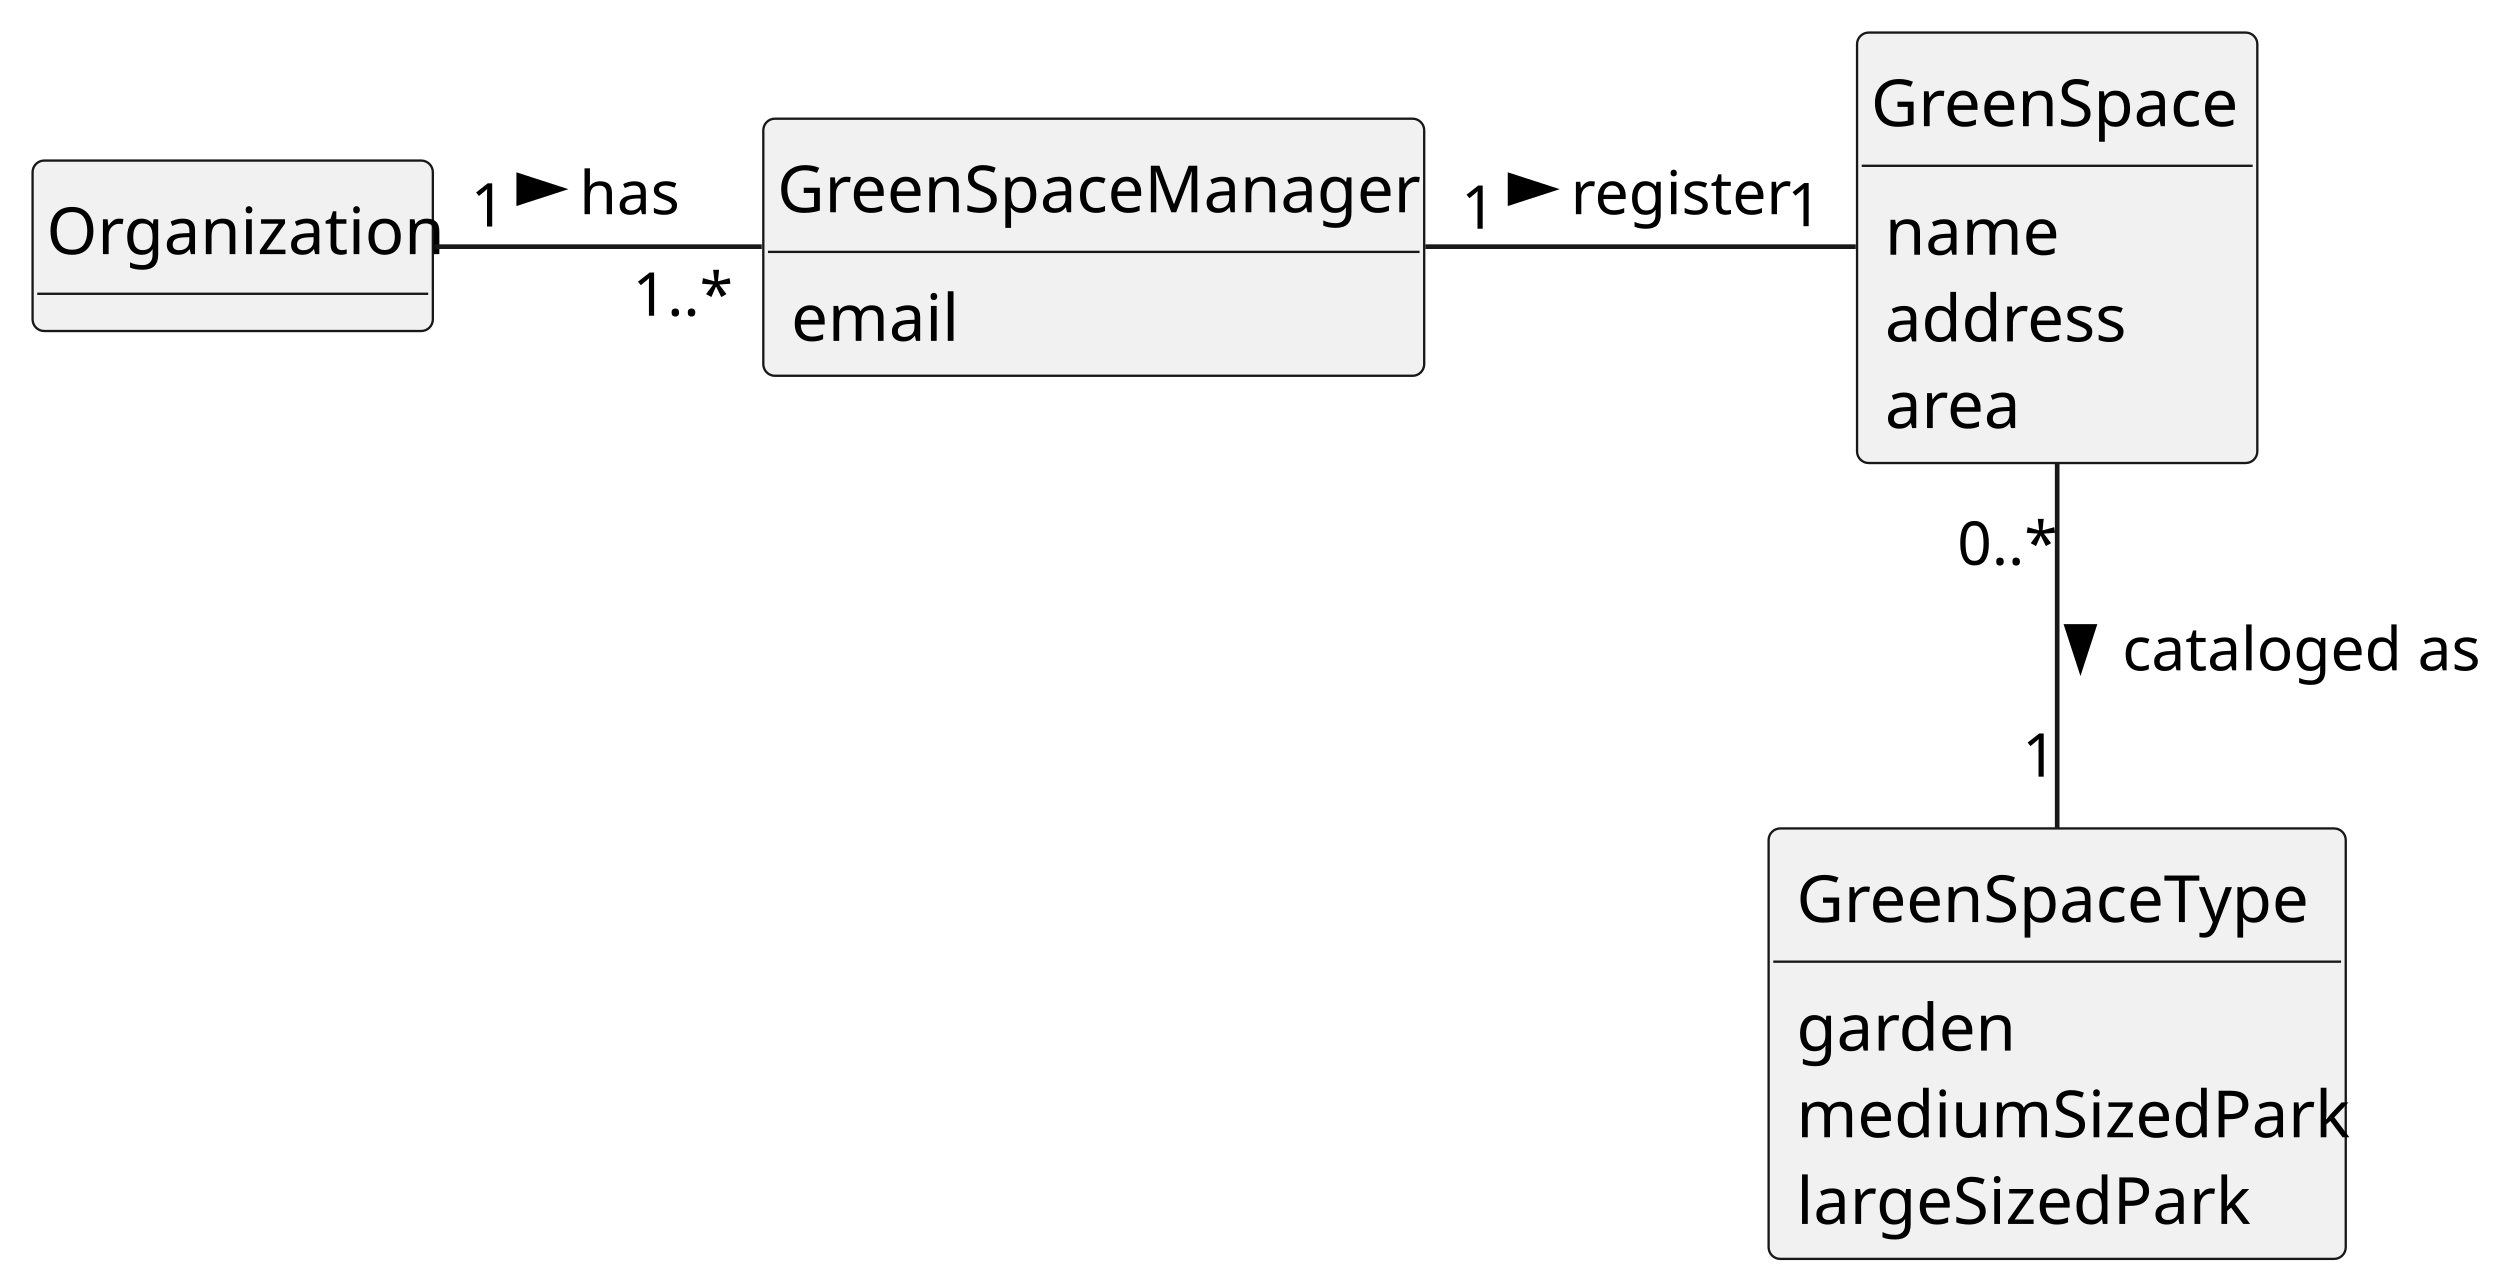
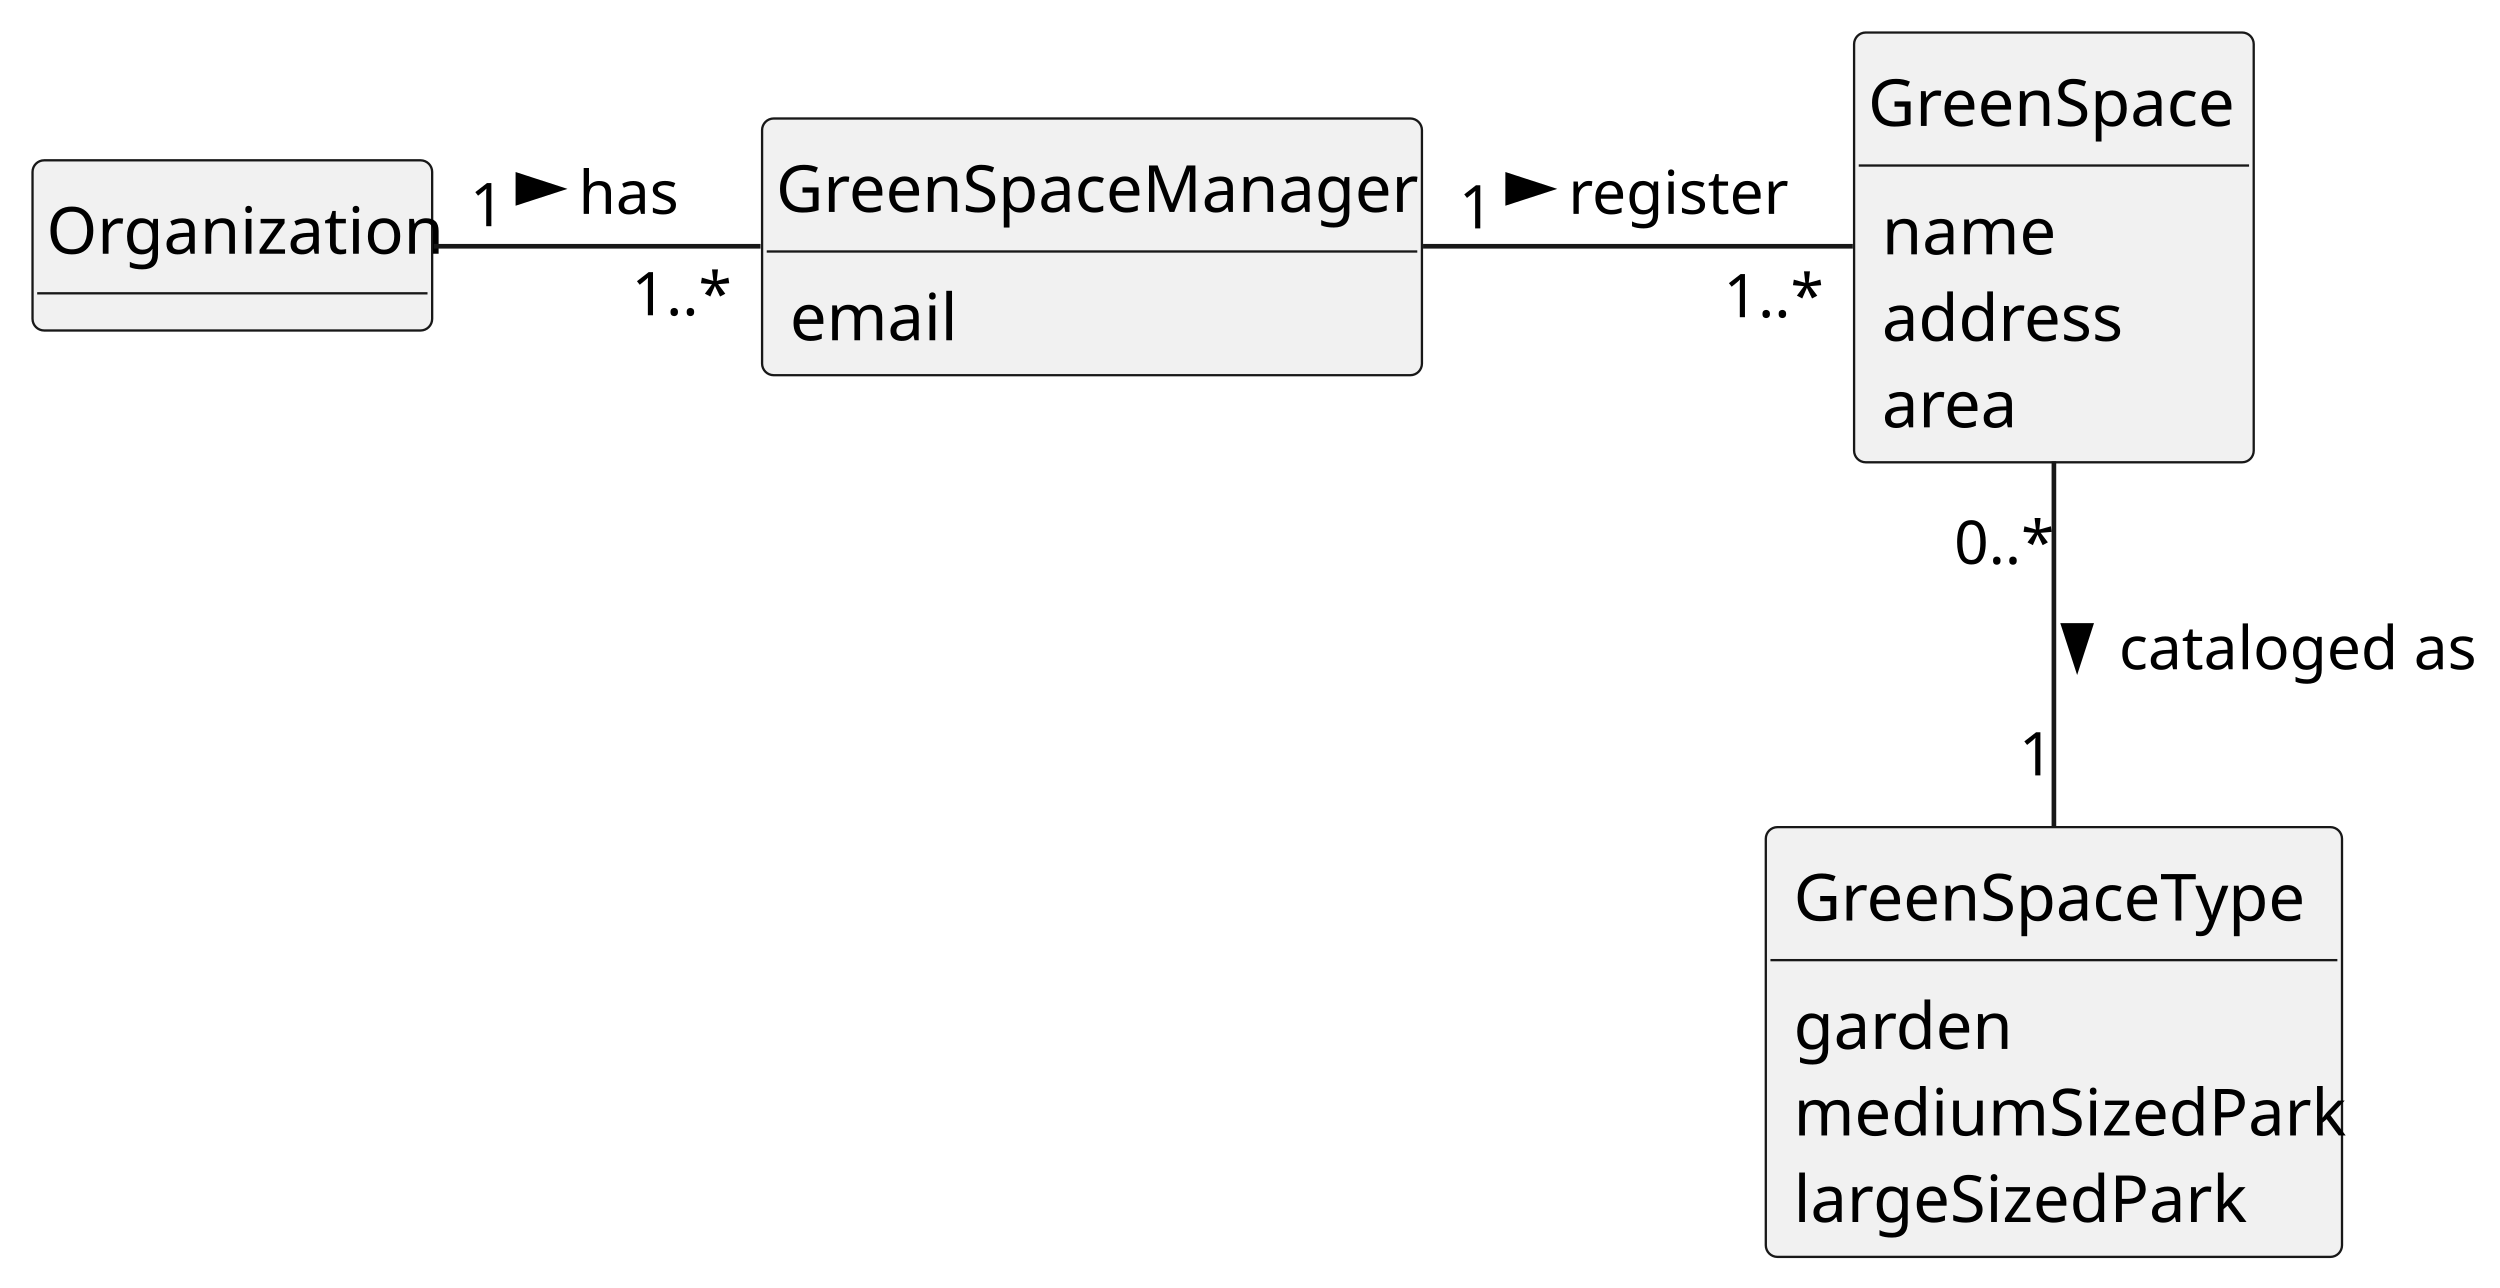
- <svg xmlns="http://www.w3.org/2000/svg" contentStyleType="text/css" height="193.9px" preserveAspectRatio="none" style="width:376px;height:193px;background:#FFFFFF;" version="1.1" viewBox="0 0 376 193" width="376.6px" zoomAndPan="magnify">
+ <svg xmlns="http://www.w3.org/2000/svg" contentStyleType="text/css" height="277px" preserveAspectRatio="none" style="width:538px;height:277px;background:#FFFFFF;" version="1.1" viewBox="0 0 538 277" width="538px" zoomAndPan="magnify">
  <defs />
  <g>
    <g id="elem_Organization">
-       <rect codeLine="12" fill="#F1F1F1" height="25.635" id="Organization" rx="1.75" ry="1.75" style="stroke:#181818;stroke-width:0.35;" width="60.2" x="4.9" y="24.15" />
-       <text fill="#000000" font-family="sans-serif" font-size="9.8" lengthAdjust="spacing" textLength="56" x="7" y="38.225">Organization</text>
-       <line style="stroke:#181818;stroke-width:0.35;" x1="5.6" x2="64.4" y1="44.185" y2="44.185" />
+       <rect codeLine="12" fill="#F1F1F1" height="36.621" id="Organization" rx="2.5" ry="2.5" style="stroke:#181818;stroke-width:0.5;" width="86" x="7" y="34.5" />
+       <text fill="#000000" font-family="sans-serif" font-size="14" lengthAdjust="spacing" textLength="80" x="10" y="54.607">Organization</text>
+       <line style="stroke:#181818;stroke-width:0.5;" x1="8" x2="92" y1="63.121" y2="63.121" />
    </g>
    <g id="elem_GreenSpaceManager">
-       <rect codeLine="15" fill="#F1F1F1" height="38.669" id="GreenSpaceManager" rx="1.75" ry="1.75" style="stroke:#181818;stroke-width:0.35;" width="99.4" x="114.8" y="17.85" />
-       <text fill="#000000" font-family="sans-serif" font-size="9.8" lengthAdjust="spacing" textLength="95.2" x="116.9" y="31.925">GreenSpaceManager</text>
-       <line style="stroke:#181818;stroke-width:0.35;" x1="115.5" x2="213.5" y1="37.885" y2="37.885" />
-       <text fill="#000000" font-family="sans-serif" font-size="9.8" lengthAdjust="spacing" textLength="23.1" x="119" y="51.26">email</text>
+       <rect codeLine="15" fill="#F1F1F1" height="55.242" id="GreenSpaceManager" rx="2.5" ry="2.5" style="stroke:#181818;stroke-width:0.5;" width="142" x="164" y="25.5" />
+       <text fill="#000000" font-family="sans-serif" font-size="14" lengthAdjust="spacing" textLength="136" x="167" y="45.607">GreenSpaceManager</text>
+       <line style="stroke:#181818;stroke-width:0.5;" x1="165" x2="305" y1="54.121" y2="54.121" />
+       <text fill="#000000" font-family="sans-serif" font-size="14" lengthAdjust="spacing" textLength="33" x="170" y="73.228">email</text>
    </g>
    <g id="elem_GreenSpace">
-       <rect codeLine="19" fill="#F1F1F1" height="64.739" id="GreenSpace" rx="1.75" ry="1.75" style="stroke:#181818;stroke-width:0.35;" width="60.2" x="279.3" y="4.9" />
-       <text fill="#000000" font-family="sans-serif" font-size="9.8" lengthAdjust="spacing" textLength="56" x="281.4" y="18.975">GreenSpace</text>
-       <line style="stroke:#181818;stroke-width:0.35;" x1="280" x2="338.8" y1="24.935" y2="24.935" />
-       <text fill="#000000" font-family="sans-serif" font-size="9.8" lengthAdjust="spacing" textLength="24.5" x="283.5" y="38.31">name</text>
-       <text fill="#000000" font-family="sans-serif" font-size="9.8" lengthAdjust="spacing" textLength="35.7" x="283.5" y="51.345">address</text>
-       <text fill="#000000" font-family="sans-serif" font-size="9.8" lengthAdjust="spacing" textLength="20.3" x="283.5" y="64.379">area</text>
+       <rect codeLine="19" fill="#F1F1F1" height="92.484" id="GreenSpace" rx="2.5" ry="2.5" style="stroke:#181818;stroke-width:0.5;" width="86" x="399" y="7" />
+       <text fill="#000000" font-family="sans-serif" font-size="14" lengthAdjust="spacing" textLength="80" x="402" y="27.107">GreenSpace</text>
+       <line style="stroke:#181818;stroke-width:0.5;" x1="400" x2="484" y1="35.621" y2="35.621" />
+       <text fill="#000000" font-family="sans-serif" font-size="14" lengthAdjust="spacing" textLength="35" x="405" y="54.728">name</text>
+       <text fill="#000000" font-family="sans-serif" font-size="14" lengthAdjust="spacing" textLength="51" x="405" y="73.35">address</text>
+       <text fill="#000000" font-family="sans-serif" font-size="14" lengthAdjust="spacing" textLength="29" x="405" y="91.971">area</text>
    </g>
    <g id="elem_GreenSpaceType">
-       <rect codeLine="25" fill="#F1F1F1" height="64.739" id="GreenSpaceType" rx="1.75" ry="1.75" style="stroke:#181818;stroke-width:0.35;" width="86.8" x="266" y="124.6" />
-       <text fill="#000000" font-family="sans-serif" font-size="9.8" lengthAdjust="spacing" textLength="78.4" x="270.2" y="138.675">GreenSpaceType</text>
-       <line style="stroke:#181818;stroke-width:0.35;" x1="266.7" x2="352.1" y1="144.635" y2="144.635" />
-       <text fill="#000000" font-family="sans-serif" font-size="9.8" lengthAdjust="spacing" textLength="31.5" x="270.2" y="158.01">garden</text>
-       <text fill="#000000" font-family="sans-serif" font-size="9.8" lengthAdjust="spacing" textLength="78.4" x="270.2" y="171.045">mediumSizedPark</text>
-       <text fill="#000000" font-family="sans-serif" font-size="9.8" lengthAdjust="spacing" textLength="66.5" x="270.2" y="184.079">largeSizedPark</text>
+       <rect codeLine="25" fill="#F1F1F1" height="92.484" id="GreenSpaceType" rx="2.5" ry="2.5" style="stroke:#181818;stroke-width:0.5;" width="124" x="380" y="178" />
+       <text fill="#000000" font-family="sans-serif" font-size="14" lengthAdjust="spacing" textLength="112" x="386" y="198.107">GreenSpaceType</text>
+       <line style="stroke:#181818;stroke-width:0.5;" x1="381" x2="503" y1="206.621" y2="206.621" />
+       <text fill="#000000" font-family="sans-serif" font-size="14" lengthAdjust="spacing" textLength="45" x="386" y="225.728">garden</text>
+       <text fill="#000000" font-family="sans-serif" font-size="14" lengthAdjust="spacing" textLength="112" x="386" y="244.35">mediumSizedPark</text>
+       <text fill="#000000" font-family="sans-serif" font-size="14" lengthAdjust="spacing" textLength="95" x="386" y="262.971">largeSizedPark</text>
    </g>
    <g id="link_Organization_GreenSpaceManager">
-       <path codeLine="32" d="M65.359,37.1 C80.017,37.1 97.979,37.1 114.569,37.1 " fill="none" id="Organization-GreenSpaceManager" style="stroke:#181818;stroke-width:0.7;" />
-       <polygon fill="#000000" points="84.35,28.452,78.018,26.395,78.018,30.509,84.35,28.452" style="stroke:#000000;stroke-width:0.7;" />
-       <text fill="#000000" font-family="sans-serif" font-size="9.1" lengthAdjust="spacing" textLength="14.7" x="87.15" y="32.22">has</text>
-       <text fill="#000000" font-family="sans-serif" font-size="9.1" lengthAdjust="spacing" textLength="4.9" x="70.793" y="34.073">1</text>
-       <text fill="#000000" font-family="sans-serif" font-size="9.1" lengthAdjust="spacing" textLength="14" x="95.143" y="47.489">1..*</text>
+       <path codeLine="32" d="M93.37,53 C114.31,53 139.97,53 163.67,53 " fill="none" id="Organization-GreenSpaceManager" style="stroke:#181818;stroke-width:1.0;" />
+       <polygon fill="#000000" points="120.5,40.645,111.455,37.707,111.455,43.584,120.5,40.645" style="stroke:#000000;stroke-width:1.0;" />
+       <text fill="#000000" font-family="sans-serif" font-size="13" lengthAdjust="spacing" textLength="21" x="124.5" y="46.028">has</text>
+       <text fill="#000000" font-family="sans-serif" font-size="13" lengthAdjust="spacing" textLength="7" x="101.133" y="48.676">1</text>
+       <text fill="#000000" font-family="sans-serif" font-size="13" lengthAdjust="spacing" textLength="20" x="135.918" y="67.841">1..*</text>
    </g>
    <g id="link_GreenSpaceManager_GreenSpace">
-       <path codeLine="33" d="M214.368,37.1 C235.9,37.1 260.386,37.1 279.111,37.1 " fill="none" id="GreenSpaceManager-GreenSpace" style="stroke:#181818;stroke-width:0.7;" />
-       <polygon fill="#000000" points="233.45,28.452,227.118,26.395,227.118,30.509,233.45,28.452" style="stroke:#000000;stroke-width:0.7;" />
-       <text fill="#000000" font-family="sans-serif" font-size="9.1" lengthAdjust="spacing" textLength="30.1" x="236.25" y="32.22">register</text>
-       <text fill="#000000" font-family="sans-serif" font-size="9.1" lengthAdjust="spacing" textLength="4.9" x="219.763" y="34.408">1</text>
-       <text fill="#000000" font-family="sans-serif" font-size="9.1" lengthAdjust="spacing" textLength="4.9" x="268.789" y="34.023">1</text>
+       <path codeLine="33" d="M306.24,53 C337,53 371.98,53 398.73,53 " fill="none" id="GreenSpaceManager-GreenSpace" style="stroke:#181818;stroke-width:1.0;" />
+       <polygon fill="#000000" points="333.5,40.645,324.455,37.707,324.455,43.584,333.5,40.645" style="stroke:#000000;stroke-width:1.0;" />
+       <text fill="#000000" font-family="sans-serif" font-size="13" lengthAdjust="spacing" textLength="43" x="337.5" y="46.028">register</text>
+       <text fill="#000000" font-family="sans-serif" font-size="13" lengthAdjust="spacing" textLength="7" x="313.948" y="49.154">1</text>
+       <text fill="#000000" font-family="sans-serif" font-size="13" lengthAdjust="spacing" textLength="20" x="370.906" y="68.263">1..*</text>
    </g>
    <g id="link_GreenSpace_GreenSpaceType">
-       <path codeLine="34" d="M309.4,69.503 C309.4,86.541 309.4,107.492 309.4,124.516 " fill="none" id="GreenSpace-GreenSpaceType" style="stroke:#181818;stroke-width:0.7;" />
-       <polygon fill="#000000" points="312.9,100.552,314.957,94.22,310.843,94.22,312.9,100.552" style="stroke:#000000;stroke-width:0.7;" />
-       <text fill="#000000" font-family="sans-serif" font-size="9.1" lengthAdjust="spacing" textLength="51.8" x="319.2" y="100.82">cataloged as</text>
-       <text fill="#000000" font-family="sans-serif" font-size="9.1" lengthAdjust="spacing" textLength="14" x="294.372" y="84.946">0..*</text>
-       <text fill="#000000" font-family="sans-serif" font-size="9.1" lengthAdjust="spacing" textLength="4.9" x="304.14" y="116.81">1</text>
+       <path codeLine="34" d="M442,99.29 C442,123.63 442,153.56 442,177.88 " fill="none" id="GreenSpace-GreenSpaceType" style="stroke:#181818;stroke-width:1.0;" />
+       <polygon fill="#000000" points="447,143.645,449.939,134.6,444.061,134.6,447,143.645" style="stroke:#000000;stroke-width:1.0;" />
+       <text fill="#000000" font-family="sans-serif" font-size="13" lengthAdjust="spacing" textLength="74" x="456" y="144.028">cataloged as</text>
+       <text fill="#000000" font-family="sans-serif" font-size="13" lengthAdjust="spacing" textLength="20" x="420.531" y="121.351">0..*</text>
+       <text fill="#000000" font-family="sans-serif" font-size="13" lengthAdjust="spacing" textLength="7" x="434.486" y="166.872">1</text>
    </g>
  </g>
</svg>
